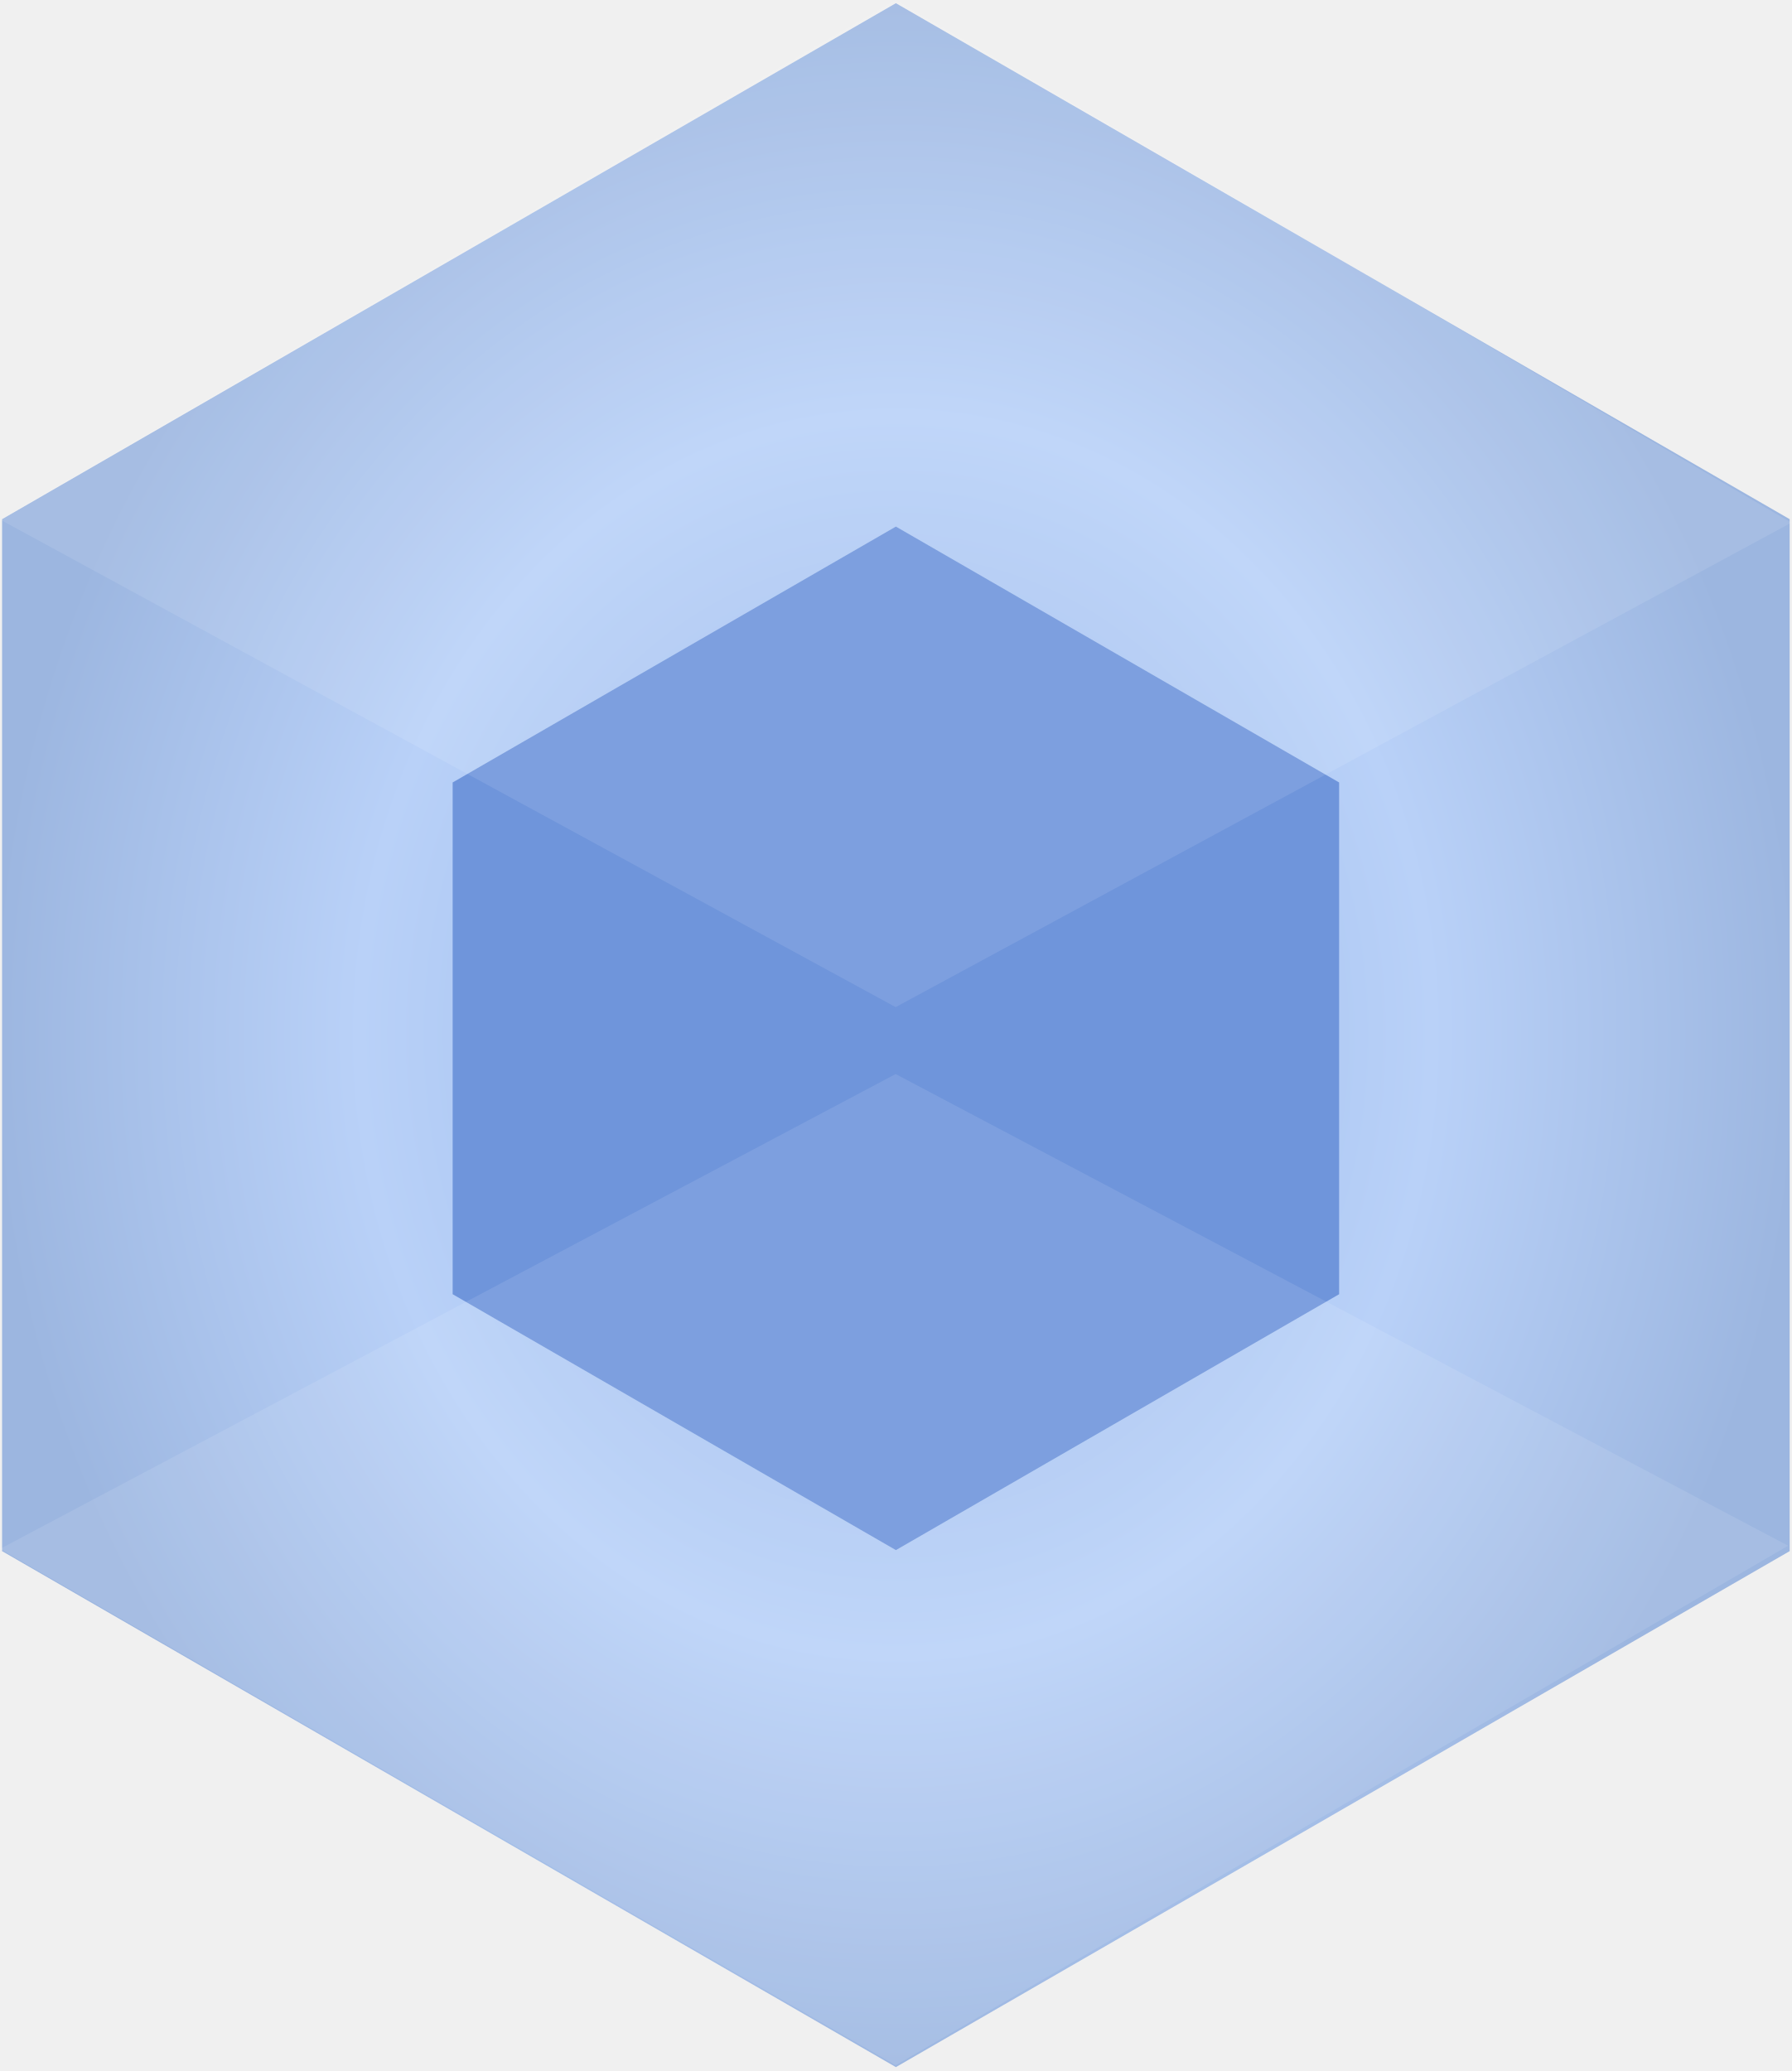
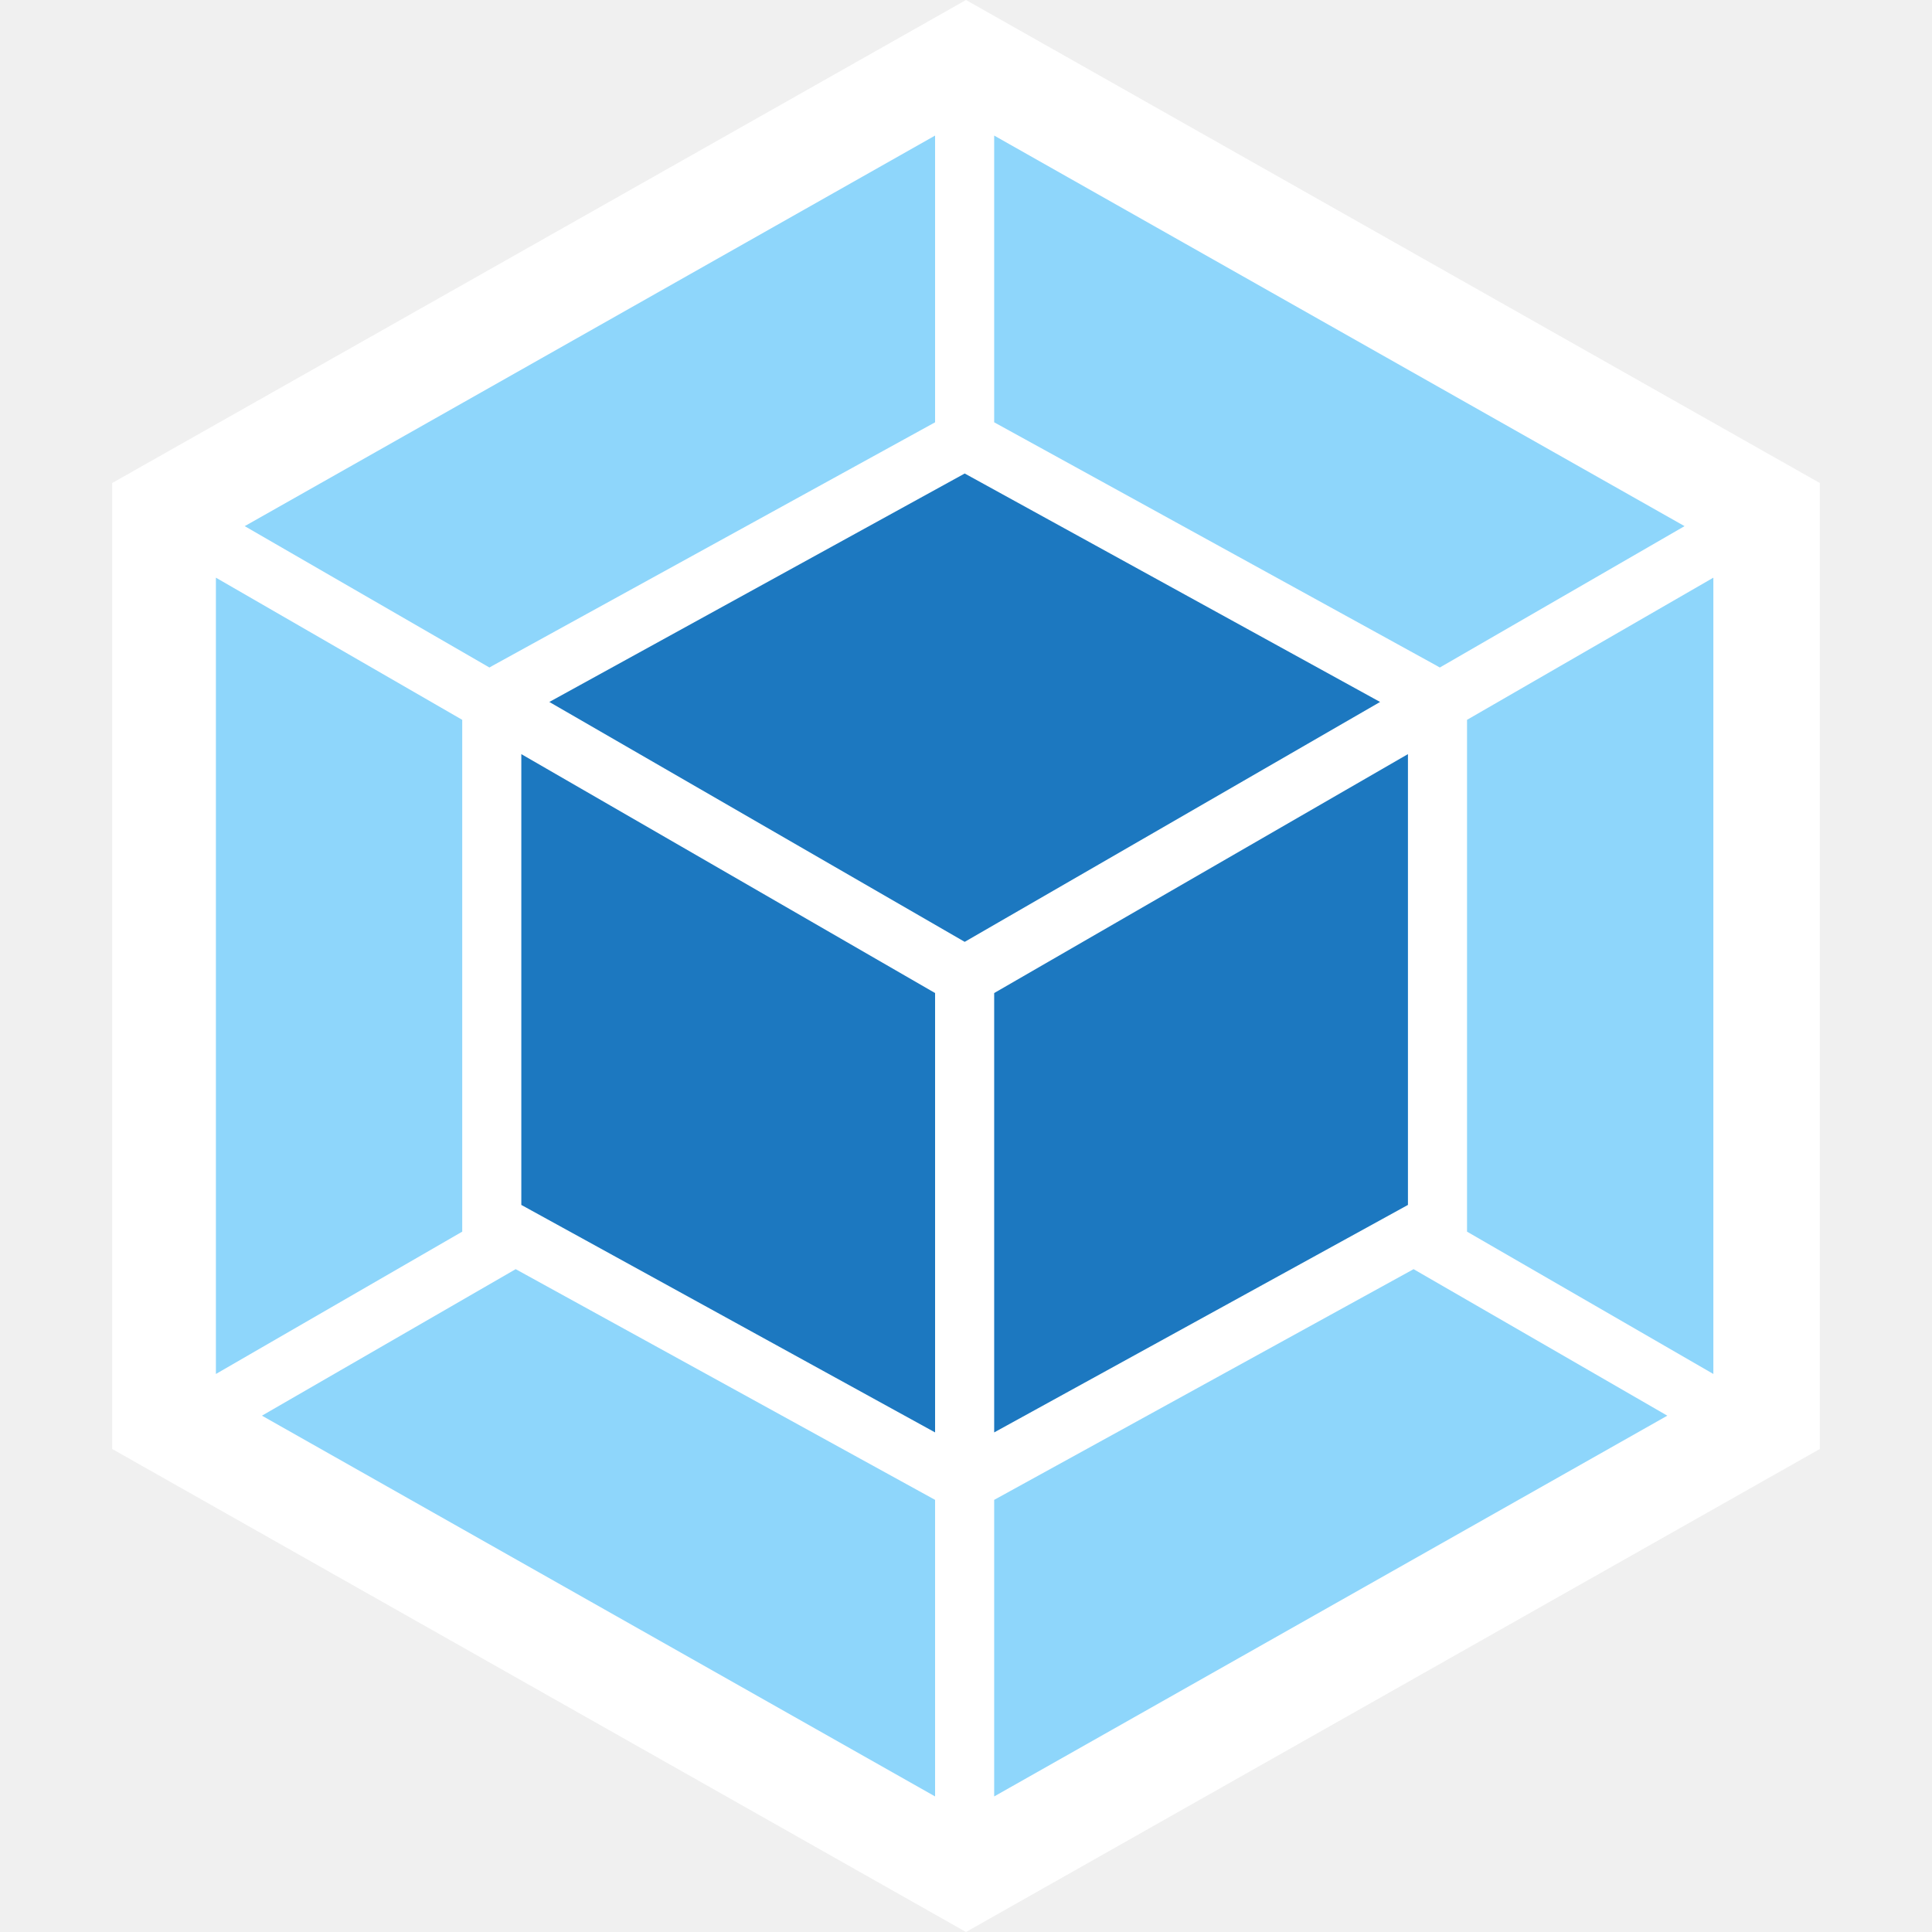
- <svg xmlns="http://www.w3.org/2000/svg" width="256" height="296" viewBox="0 0 256 296" preserveAspectRatio="xMidYMid">
-   <defs>
-     <radialGradient fx="50%" fy="50%" id="a">
-       <stop stop-color="#93B4E7" offset="0%" />
-       <stop stop-color="#B9D1F8" offset="59.273%" />
-       <stop stop-color="#9CB6E0" offset="100%" />
-     </radialGradient>
-   </defs>
-   <path d="M128.032.456L.298 74.203v147.495l127.734 73.748 127.735-73.748V74.203L128.032.456z" fill="url(#a)" />
-   <path d="M128.034 75.263L64.69 111.834v73.144l63.344 36.572 63.344-36.572v-73.144l-63.344-36.571z" fill="#6F95DB" />
-   <path d="M128 0L0 74.25l128 69.693 128-69.238L128 0zm0 153.509L0 221.38l128 73.793 127.544-74.249L128 153.51z" fill="#FFF" fill-opacity=".1" />
+ <svg xmlns="http://www.w3.org/2000/svg" viewBox="0 0 1200 1200">
+   <path fill="#FFF" d="M600 0l530.3 300v600L600 1200 69.7 900V300z" />
+   <path fill="#8ED6FB" class="st1" d="M1035.6 879.3l-418.1 236.5V931.6L878 788.3l157.6 91zm28.6-25.9V358.8l-153 88.3V765l153 88.4zm-901.5 25.9l418.1 236.5V931.6L320.3 788.3l-157.6 91zm-28.6-25.9V358.8l153 88.3V765l-153 88.4zM152 326.8L580.8 84.2v178.1L306.1 413.4l-2.1 1.2-152-87.8zm894.3 0L617.5 84.2v178.1l274.7 151.1 2.1 1.2 152-87.8z" />
+   <path fill="#1C78C0" d="M580.8 889.7l-257-141.3v-280l257 148.4v272.9zm36.7 0l257-141.3v-280l-257 148.4v272.9zm-18.3-283.6zM341.2 436l258-141.9 258 141.9-258 149-258-149z" />
</svg>
